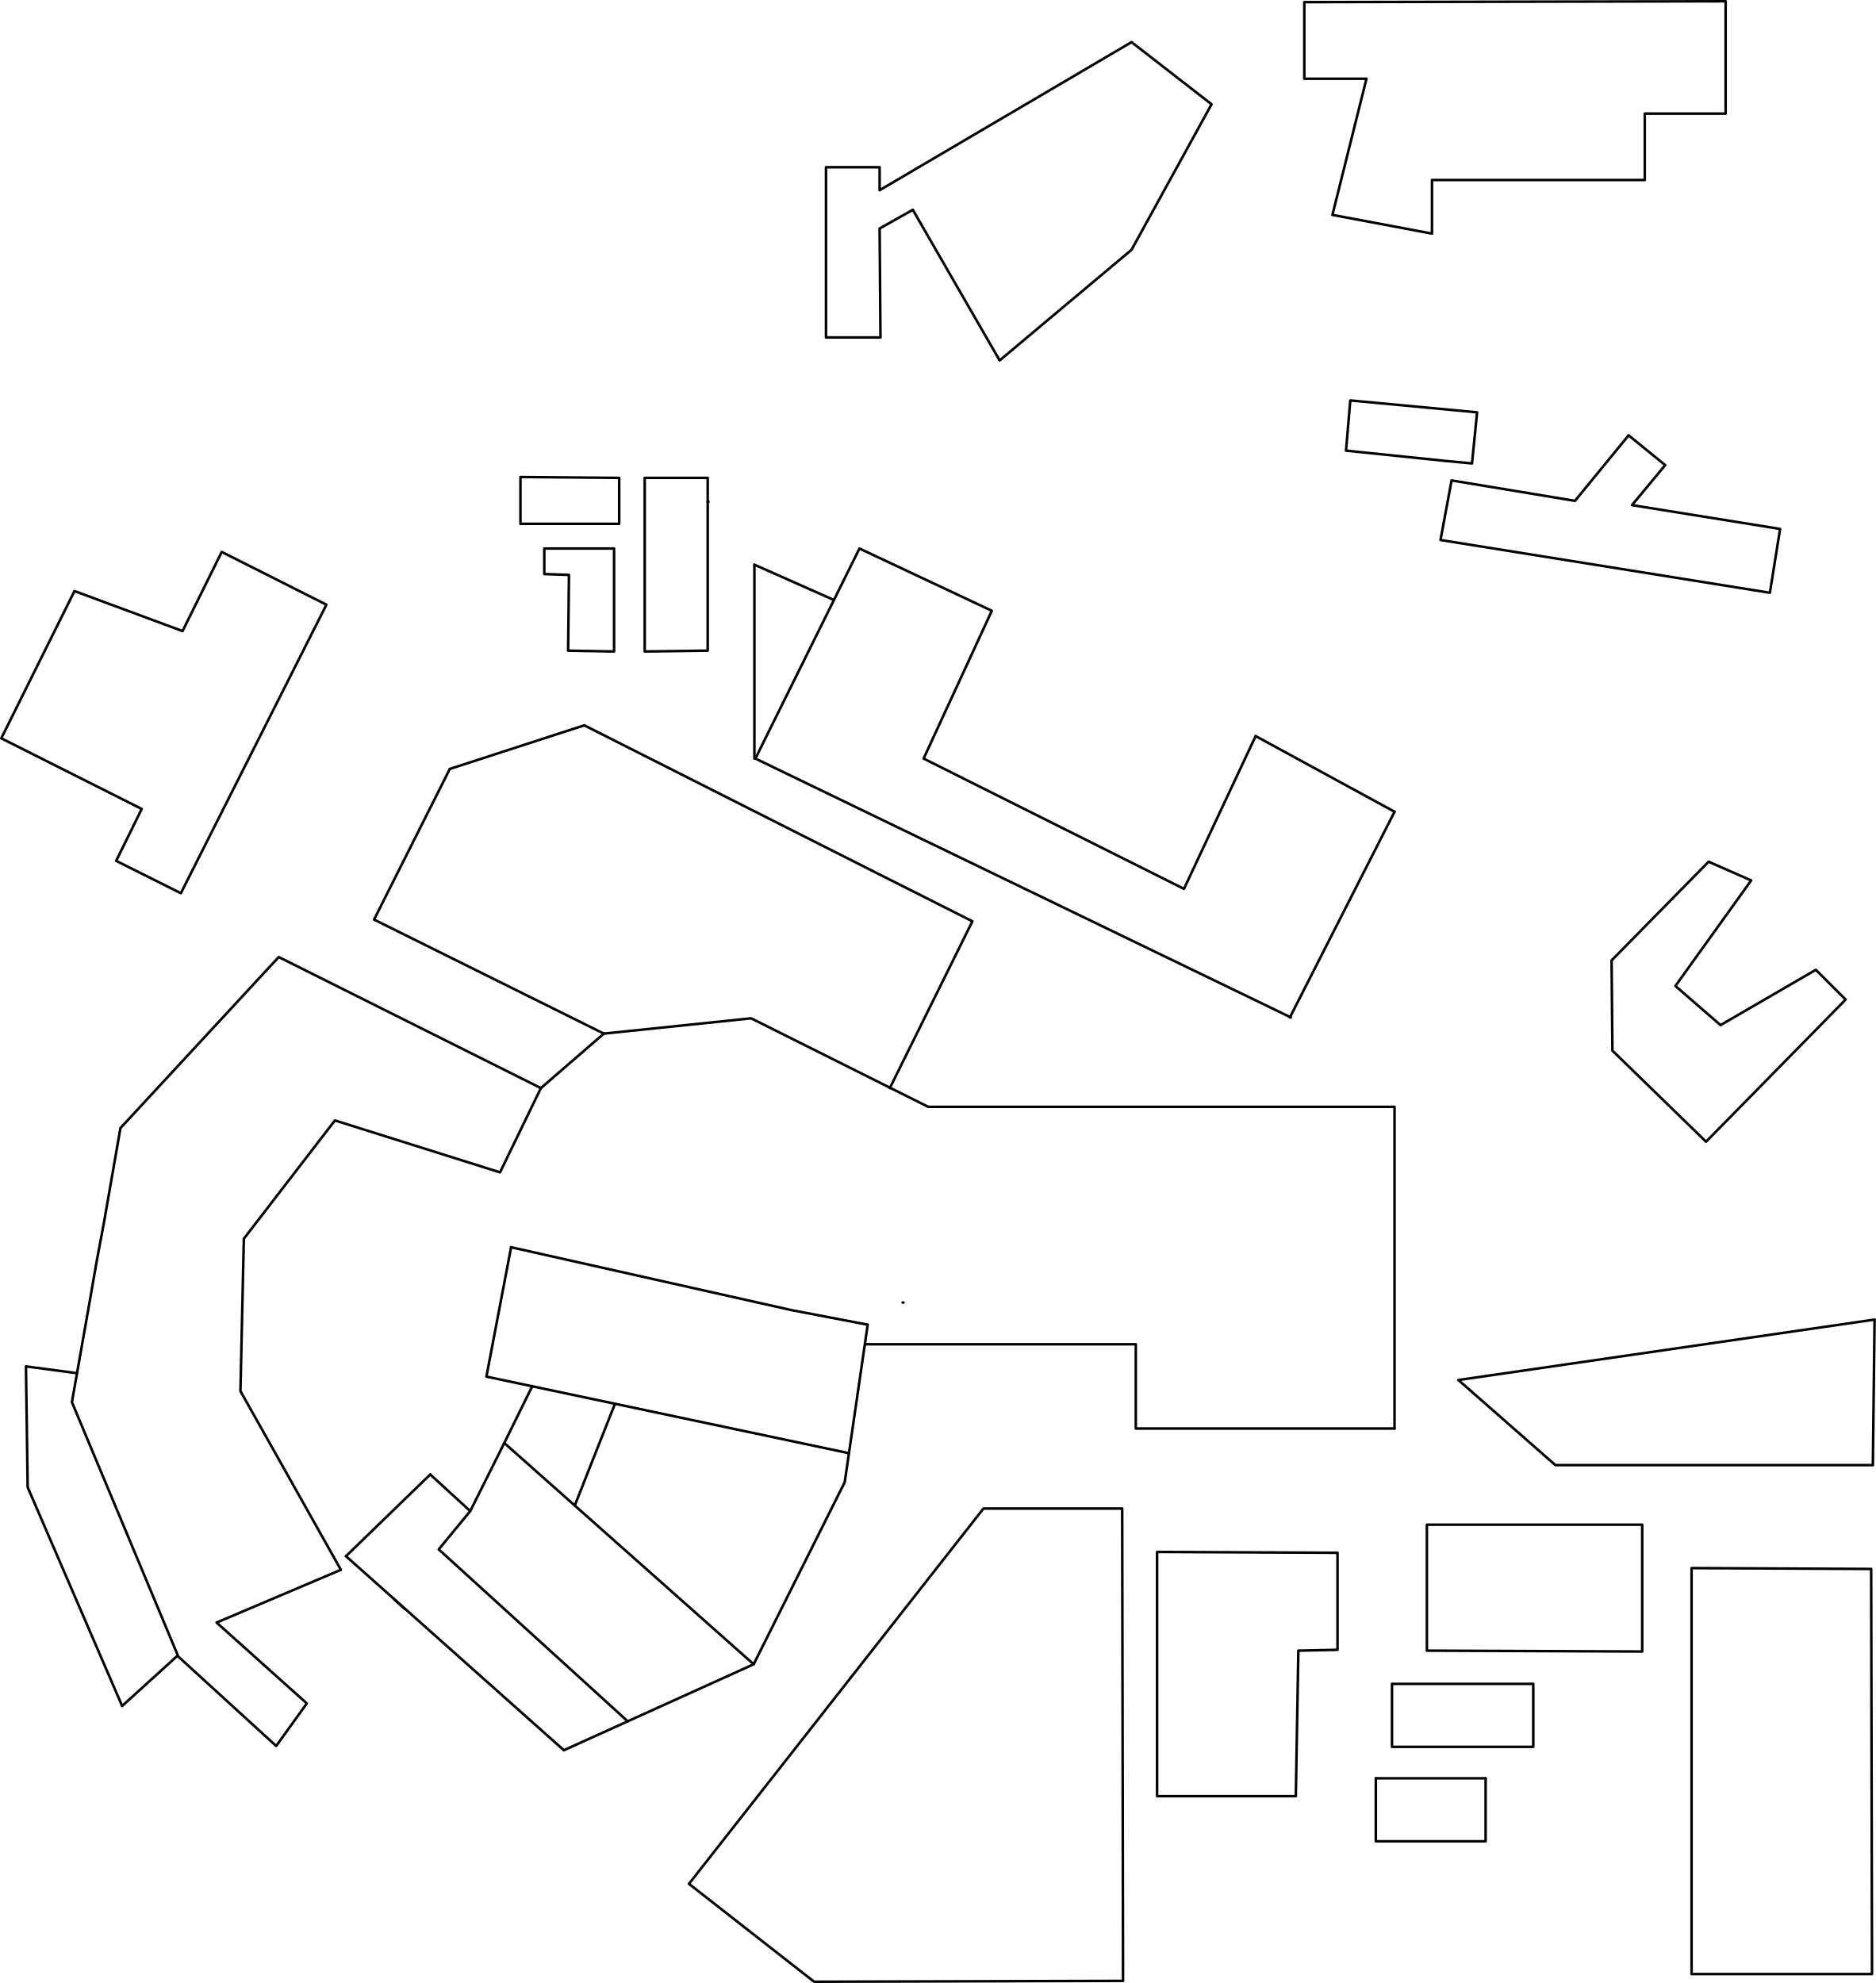
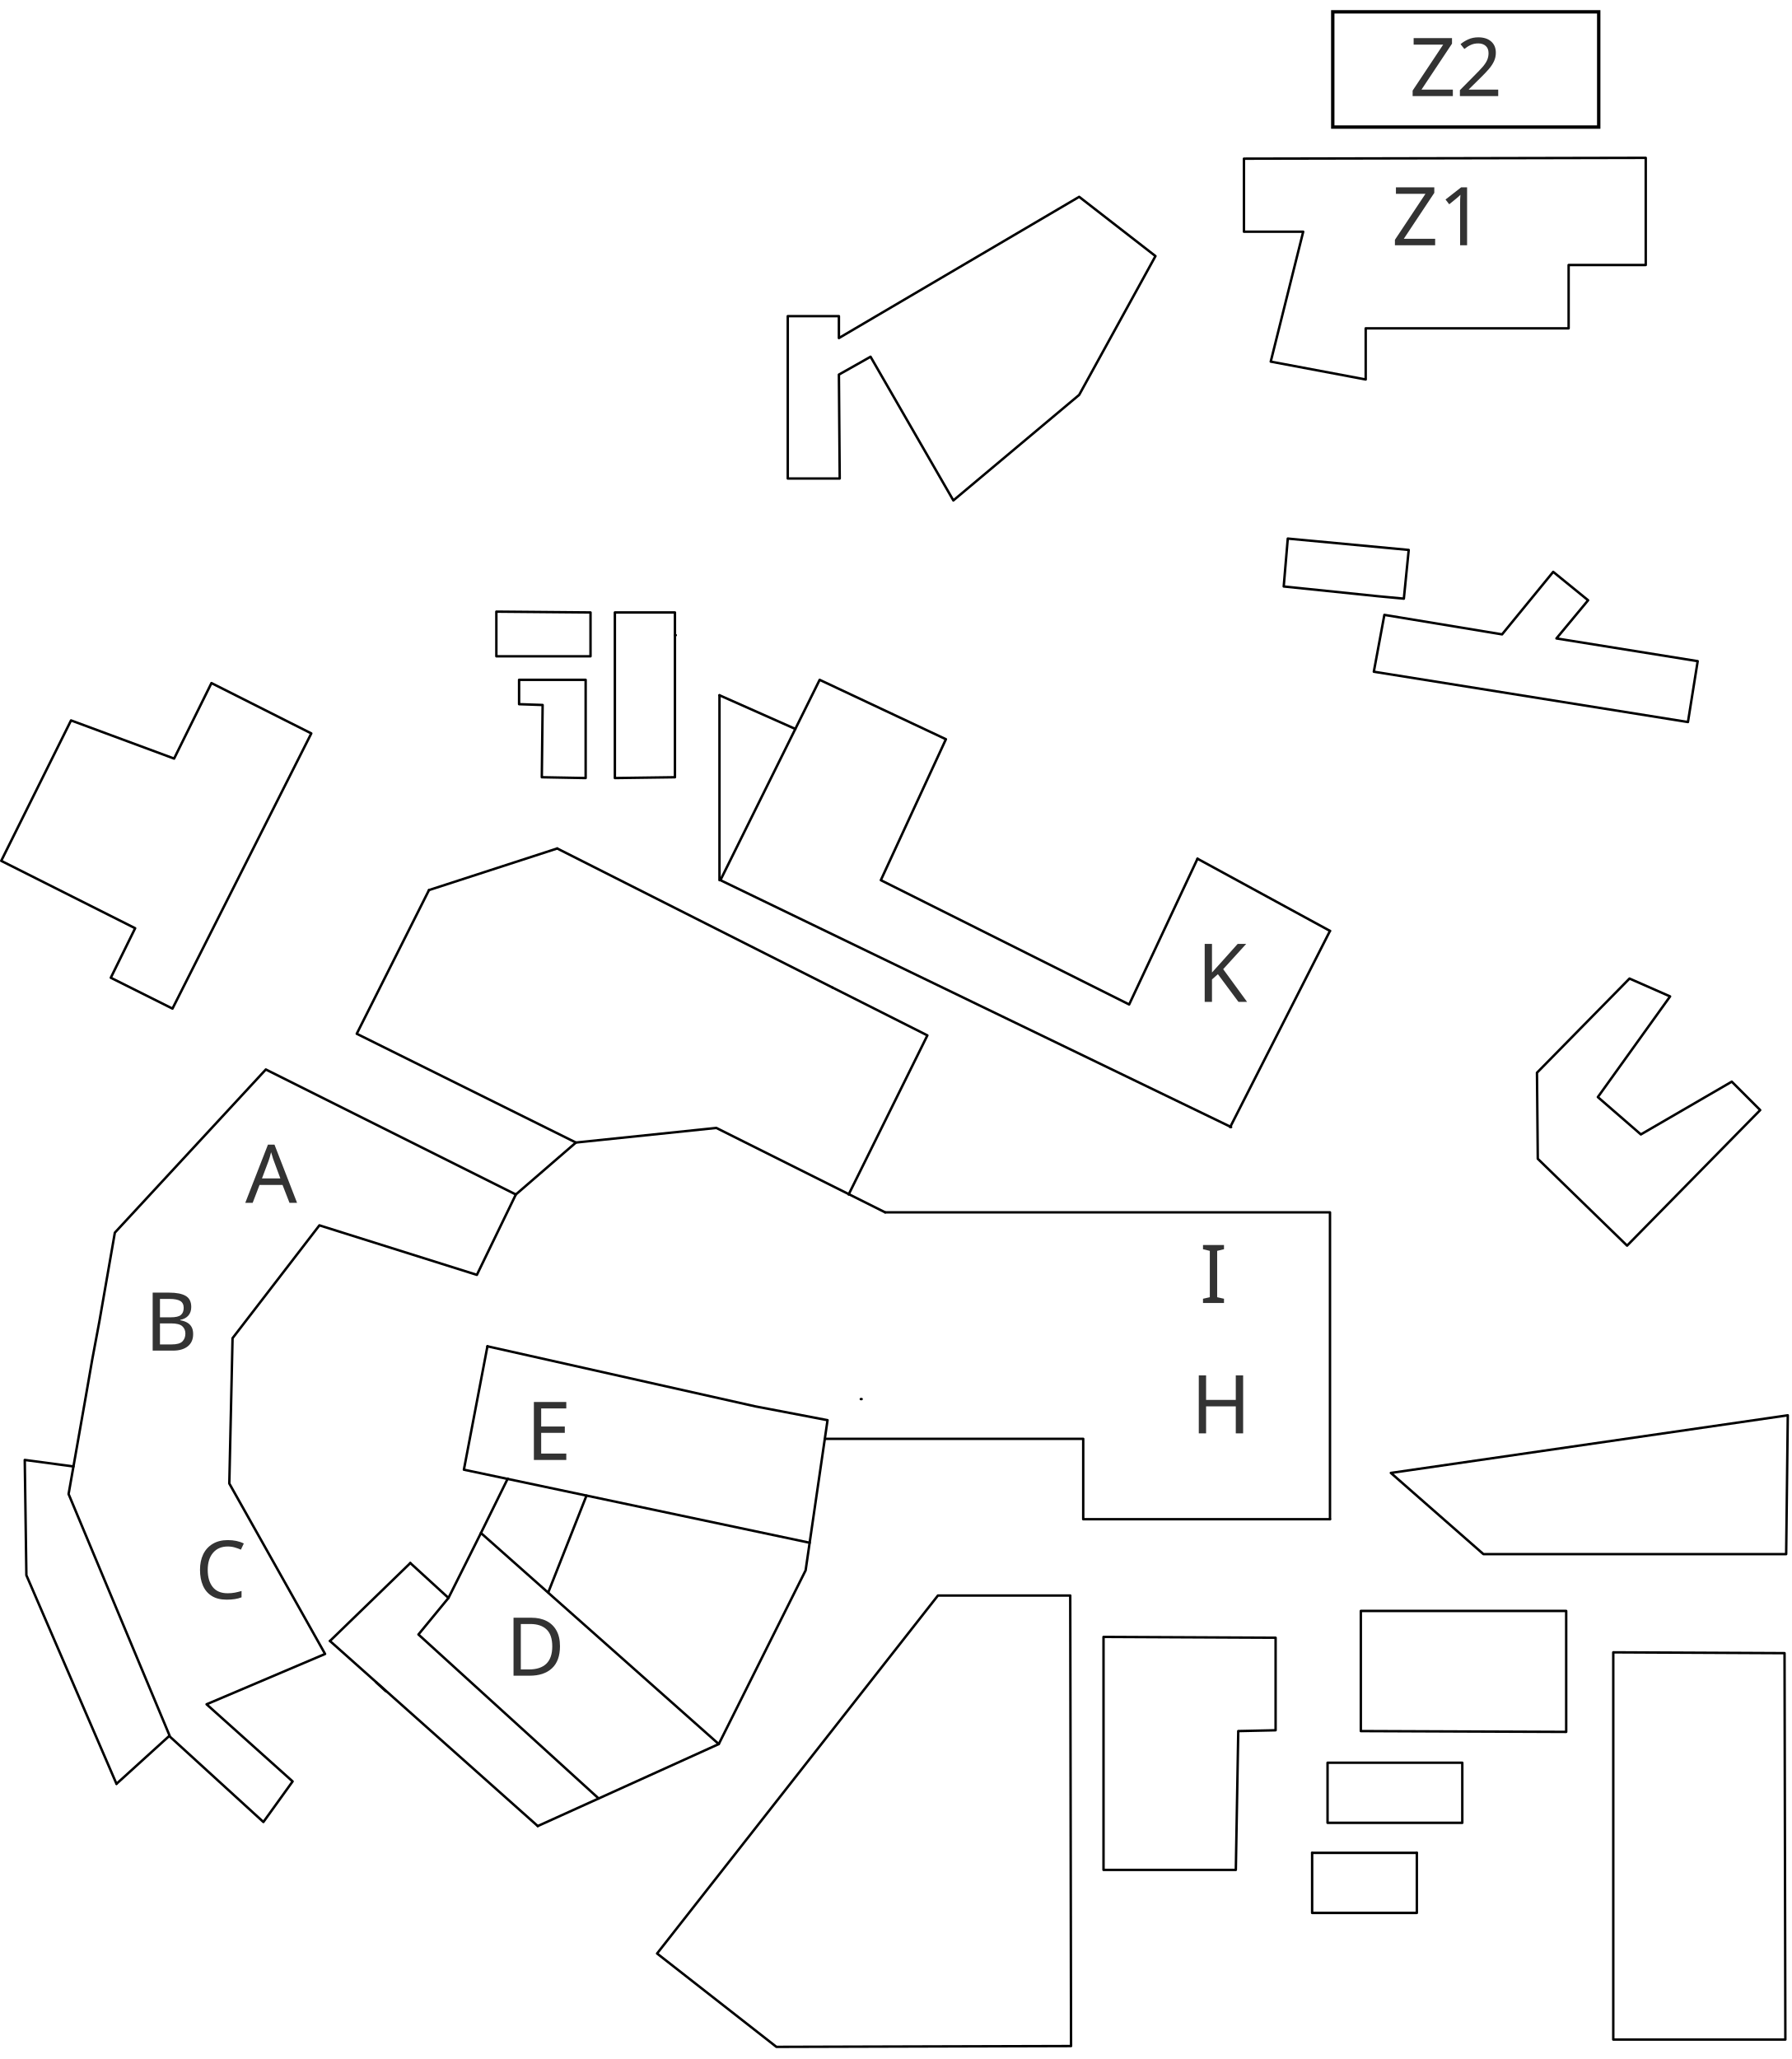
- <svg xmlns="http://www.w3.org/2000/svg" viewBox="0 0 528.96 559.2">
+ <svg xmlns="http://www.w3.org/2000/svg" viewBox="0 -46.309 529.834 608.737">
  <defs>
    <style>.cls-1{fill:none;stroke:#000;stroke-linecap:round;stroke-linejoin:round;stroke-width:0.72px;}</style>
  </defs>
  <g id="Layer_2" data-name="Layer 2">
    <g id="Layer_1-2" data-name="Layer 1">
      <polygon class="cls-1" points="409.32 135.48 406.2 152.28 499.08 167.16 501.96 149.16 460.2 142.44 469.56 131.16 459.24 122.76 444.12 141.24 409.32 135.48" />
      <polygon class="cls-1" points="454.68 296.28 481.08 321.96 520.44 281.88 512.04 273.48 485.16 289.08 472.44 278.04 493.8 248.28 481.8 243 454.44 270.84 454.68 296.28" />
      <line class="cls-1" x1="97.56" y1="438.84" x2="159" y2="493.56" />
      <line class="cls-1" x1="111.24" y1="451.08" x2="114.12" y2="453.72" />
      <polyline class="cls-1" points="159 493.56 212.52 469.32 238.2 417.96 244.68 373.56 223.32 369.48 144.12 351.72" />
      <line class="cls-1" x1="121.32" y1="415.8" x2="97.56" y2="438.84" />
      <polygon class="cls-1" points="152.52 306.84 141 330.6 94.44 315.96 68.76 349.32 67.8 392.28 96.12 442.68 61.08 457.56 86.52 480.36 77.88 492.36 50.28 467.16 20.28 395.4 25.32 366.84 27.24 355.8 29.4 344.28 33.96 318.12 78.6 269.88 152.52 306.84" />
      <polygon class="cls-1" points="21 166.68 51.48 177.96 62.52 155.64 92.04 170.52 51 251.88 32.76 242.76 39.96 228.12 0.36 208.2 21 166.68" />
      <polygon class="cls-1" points="146.76 134.52 174.6 134.76 174.6 147.72 146.76 147.72 146.76 134.52" />
      <polygon class="cls-1" points="416.52 116.28 380.76 112.92 379.56 127.08 407.4 129.96 415.08 130.68 416.52 116.28" />
      <polygon class="cls-1" points="528.6 372.12 411.24 389.16 438.6 413.16 528.12 413.16 528.6 372.12" />
      <polygon class="cls-1" points="486.6 0.36 367.8 0.6 367.8 22.2 385.32 22.2 375.72 60.6 403.8 65.88 403.8 50.76 463.8 50.76 463.8 32.04 486.6 32.04 486.6 0.36" />
      <polygon class="cls-1" points="326.28 437.64 377.16 437.88 377.16 465.24 366.12 465.48 365.4 506.52 326.28 506.52 326.28 437.64" />
      <polygon class="cls-1" points="319.08 70.44 341.64 29.4 319.08 11.88 248.04 53.64 248.04 47.16 232.92 47.16 232.92 95.16 248.28 95.16 248.04 64.44 257.4 59.16 281.88 101.64 319.08 70.44" />
      <polygon class="cls-1" points="199.56 134.76 181.8 134.76 181.8 183.72 199.56 183.48 199.56 134.76" />
      <line class="cls-1" x1="199.56" y1="141.48" x2="199.8" y2="141.48" />
      <polygon class="cls-1" points="463.08 429.96 402.36 429.96 402.36 465.48 463.08 465.72 463.08 429.96" />
      <polygon class="cls-1" points="527.88 556.68 527.64 442.44 477 442.2 477 556.68 527.88 556.68" />
      <line class="cls-1" x1="418.92" y1="501.48" x2="387.96" y2="501.48" />
      <rect class="cls-1" x="392.52" y="474.84" width="39.84" height="17.76" />
      <polyline class="cls-1" points="387.96 501.48 387.96 519.24 418.92 519.24 418.92 501.48" />
      <polygon class="cls-1" points="173.16 154.68 153.48 154.68 153.48 161.88 160.44 162.12 160.2 183.48 173.16 183.72 173.16 154.68" />
      <polyline class="cls-1" points="126.84 216.84 105.48 259.32 170.28 291.48 211.8 287.16 261.72 312.12" />
      <polyline class="cls-1" points="250.92 306.84 274.2 259.8 246.12 245.64" />
      <polyline class="cls-1" points="243.96 379.08 320.28 379.08 320.28 402.84 393.24 402.84" />
      <polygon class="cls-1" points="316.44 425.4 277.32 425.4 194.28 531.24 229.56 558.84 316.68 558.6 316.44 425.4" />
      <line class="cls-1" x1="254.52" y1="367.32" x2="254.76" y2="367.32" />
      <polyline class="cls-1" points="144.12 351.72 137.16 388.2 239.4 409.8" />
      <polyline class="cls-1" points="121.32 415.8 132.6 426.12 142.2 406.92 212.52 469.32" />
      <polyline class="cls-1" points="177 485.4 123.72 436.92 132.6 426.12" />
      <line class="cls-1" x1="173.4" y1="395.88" x2="162.12" y2="424.44" />
      <line class="cls-1" x1="150.12" y1="390.84" x2="142.2" y2="406.92" />
      <polyline class="cls-1" points="261.72 312.12 393.24 312.12 393.24 402.84" />
      <line class="cls-1" x1="170.28" y1="291.48" x2="152.52" y2="306.84" />
      <polyline class="cls-1" points="34.44 481.08 7.8 419.4 7.32 385.32 21.72 387.24" />
      <line class="cls-1" x1="34.44" y1="481.08" x2="50.04" y2="466.92" />
      <line class="cls-1" x1="246.12" y1="245.64" x2="164.75" y2="204.54" />
      <line class="cls-1" x1="126.84" y1="216.84" x2="164.75" y2="204.54" />
      <line class="cls-1" x1="212.73" y1="159.24" x2="212.73" y2="213.91" />
      <line class="cls-1" x1="363.73" y1="286.91" x2="393.24" y2="228.91" />
      <polyline class="cls-1" points="354.07 207.57 333.86 250.66 260.44 213.91 279.68 172.24 242.35 154.68 213.01 213.91 364.01 286.91" />
      <line class="cls-1" x1="354.07" y1="207.57" x2="393.24" y2="228.91" />
      <line class="cls-1" x1="212.73" y1="159.24" x2="235.16" y2="169.2" />
    </g>
  </g>
+   <text x="411.536" y="26.212" style="white-space: pre; fill: rgb(51, 51, 51); font-family: sans-serif; font-size: 24px;">Z1</text>
+   <text x="353.869" y="249.893" style="white-space: pre; fill: rgb(51, 51, 51); font-family: sans-serif; font-size: 24px;">K</text>
+   <text x="72.521" y="309.307" style="white-space: pre; fill: rgb(51, 51, 51); font-family: sans-serif; font-size: 24px;">A</text>
+   <text x="42.814" y="352.995" style="white-space: pre; fill: rgb(51, 51, 51); font-family: sans-serif; font-size: 24px;">B</text>
+   <text x="57.667" y="426.39" style="white-space: pre; fill: rgb(51, 51, 51); font-family: sans-serif; font-size: 24px;">C</text>
+   <text x="149.507" y="449.107" style="white-space: pre; fill: rgb(51, 51, 51); font-family: sans-serif; font-size: 24px;">D</text>
+   <text x="155.527" y="385.324" style="white-space: pre; fill: rgb(51, 51, 51); font-family: sans-serif; font-size: 24px;">E</text>
+   <text x="354.742" y="338.909" style="white-space: pre; fill: rgb(51, 51, 51); font-family: sans-serif; font-size: 24px;">I</text>
+   <text x="352.121" y="377.46" style="white-space: pre; fill: rgb(51, 51, 51); font-family: sans-serif; font-size: 24px;">H</text>
+   <rect x="394.061" y="-42.814" width="78.637" height="34.076" style="fill: none; fill-rule: evenodd; stroke: rgb(0, 0, 0);" />
+   <text x="416.771" y="-17.899" style="white-space: pre; fill: rgb(51, 51, 51); font-family: sans-serif; font-size: 24px;">Z2</text>
</svg>
